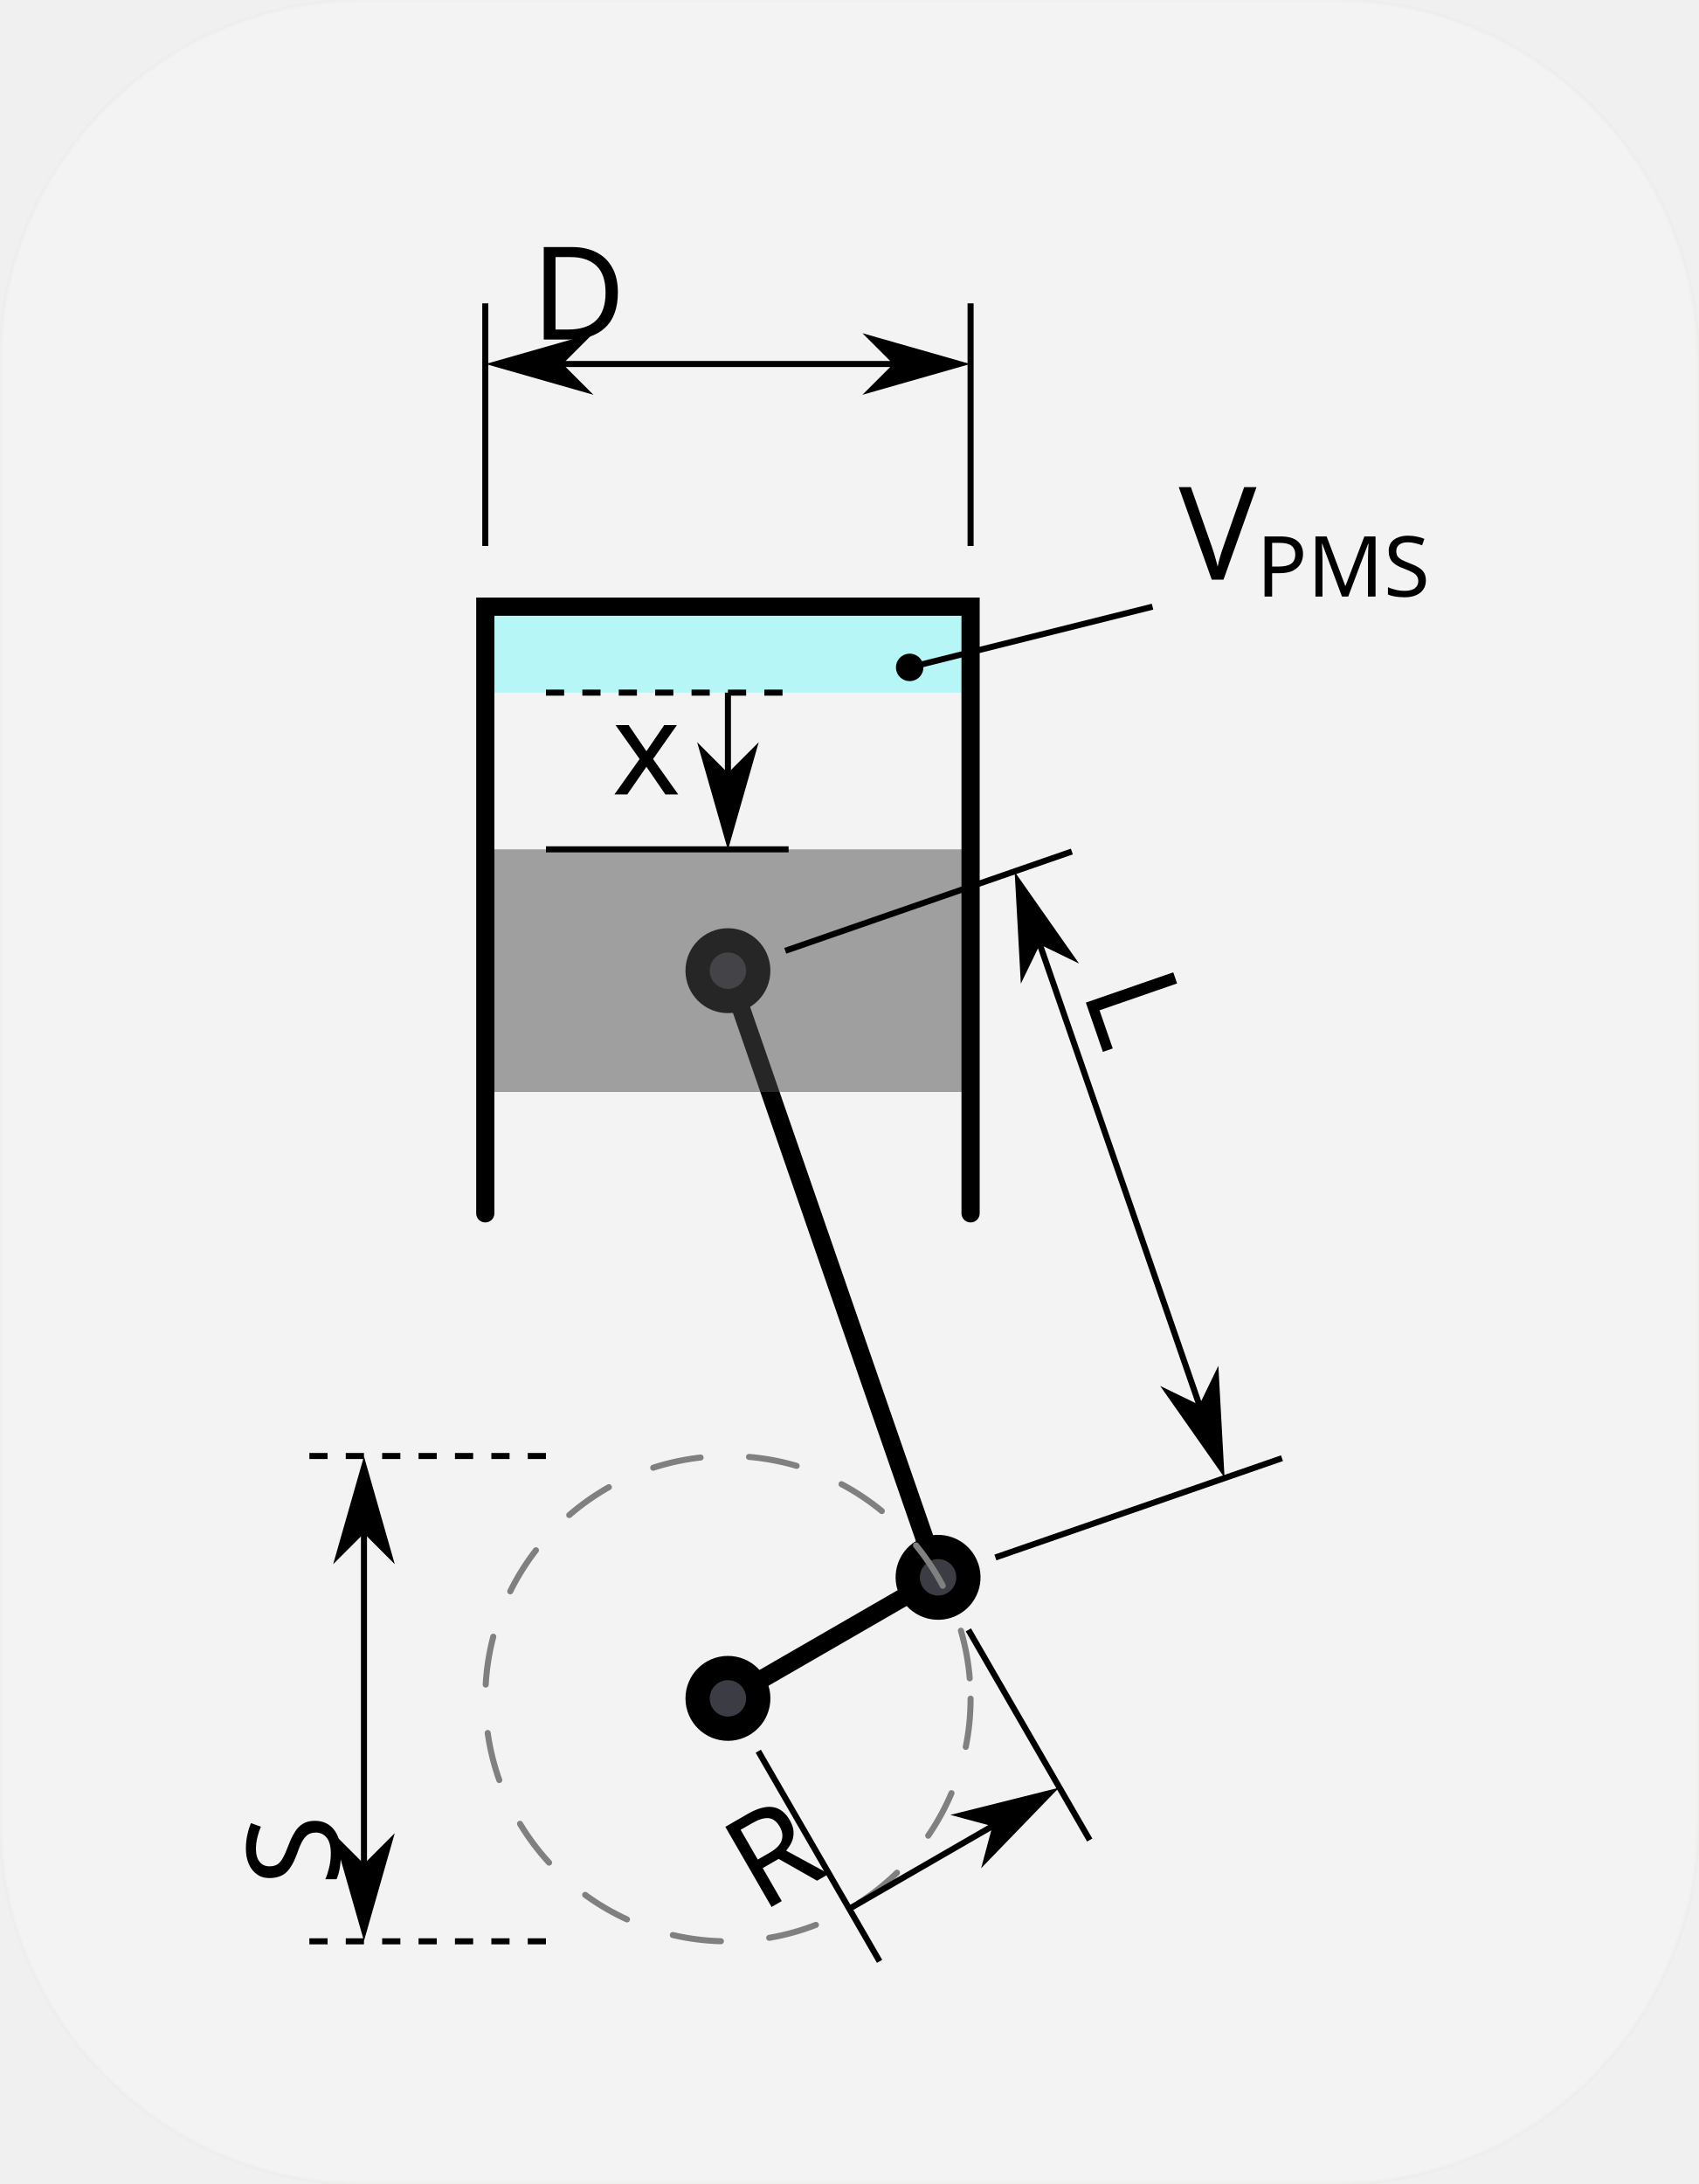
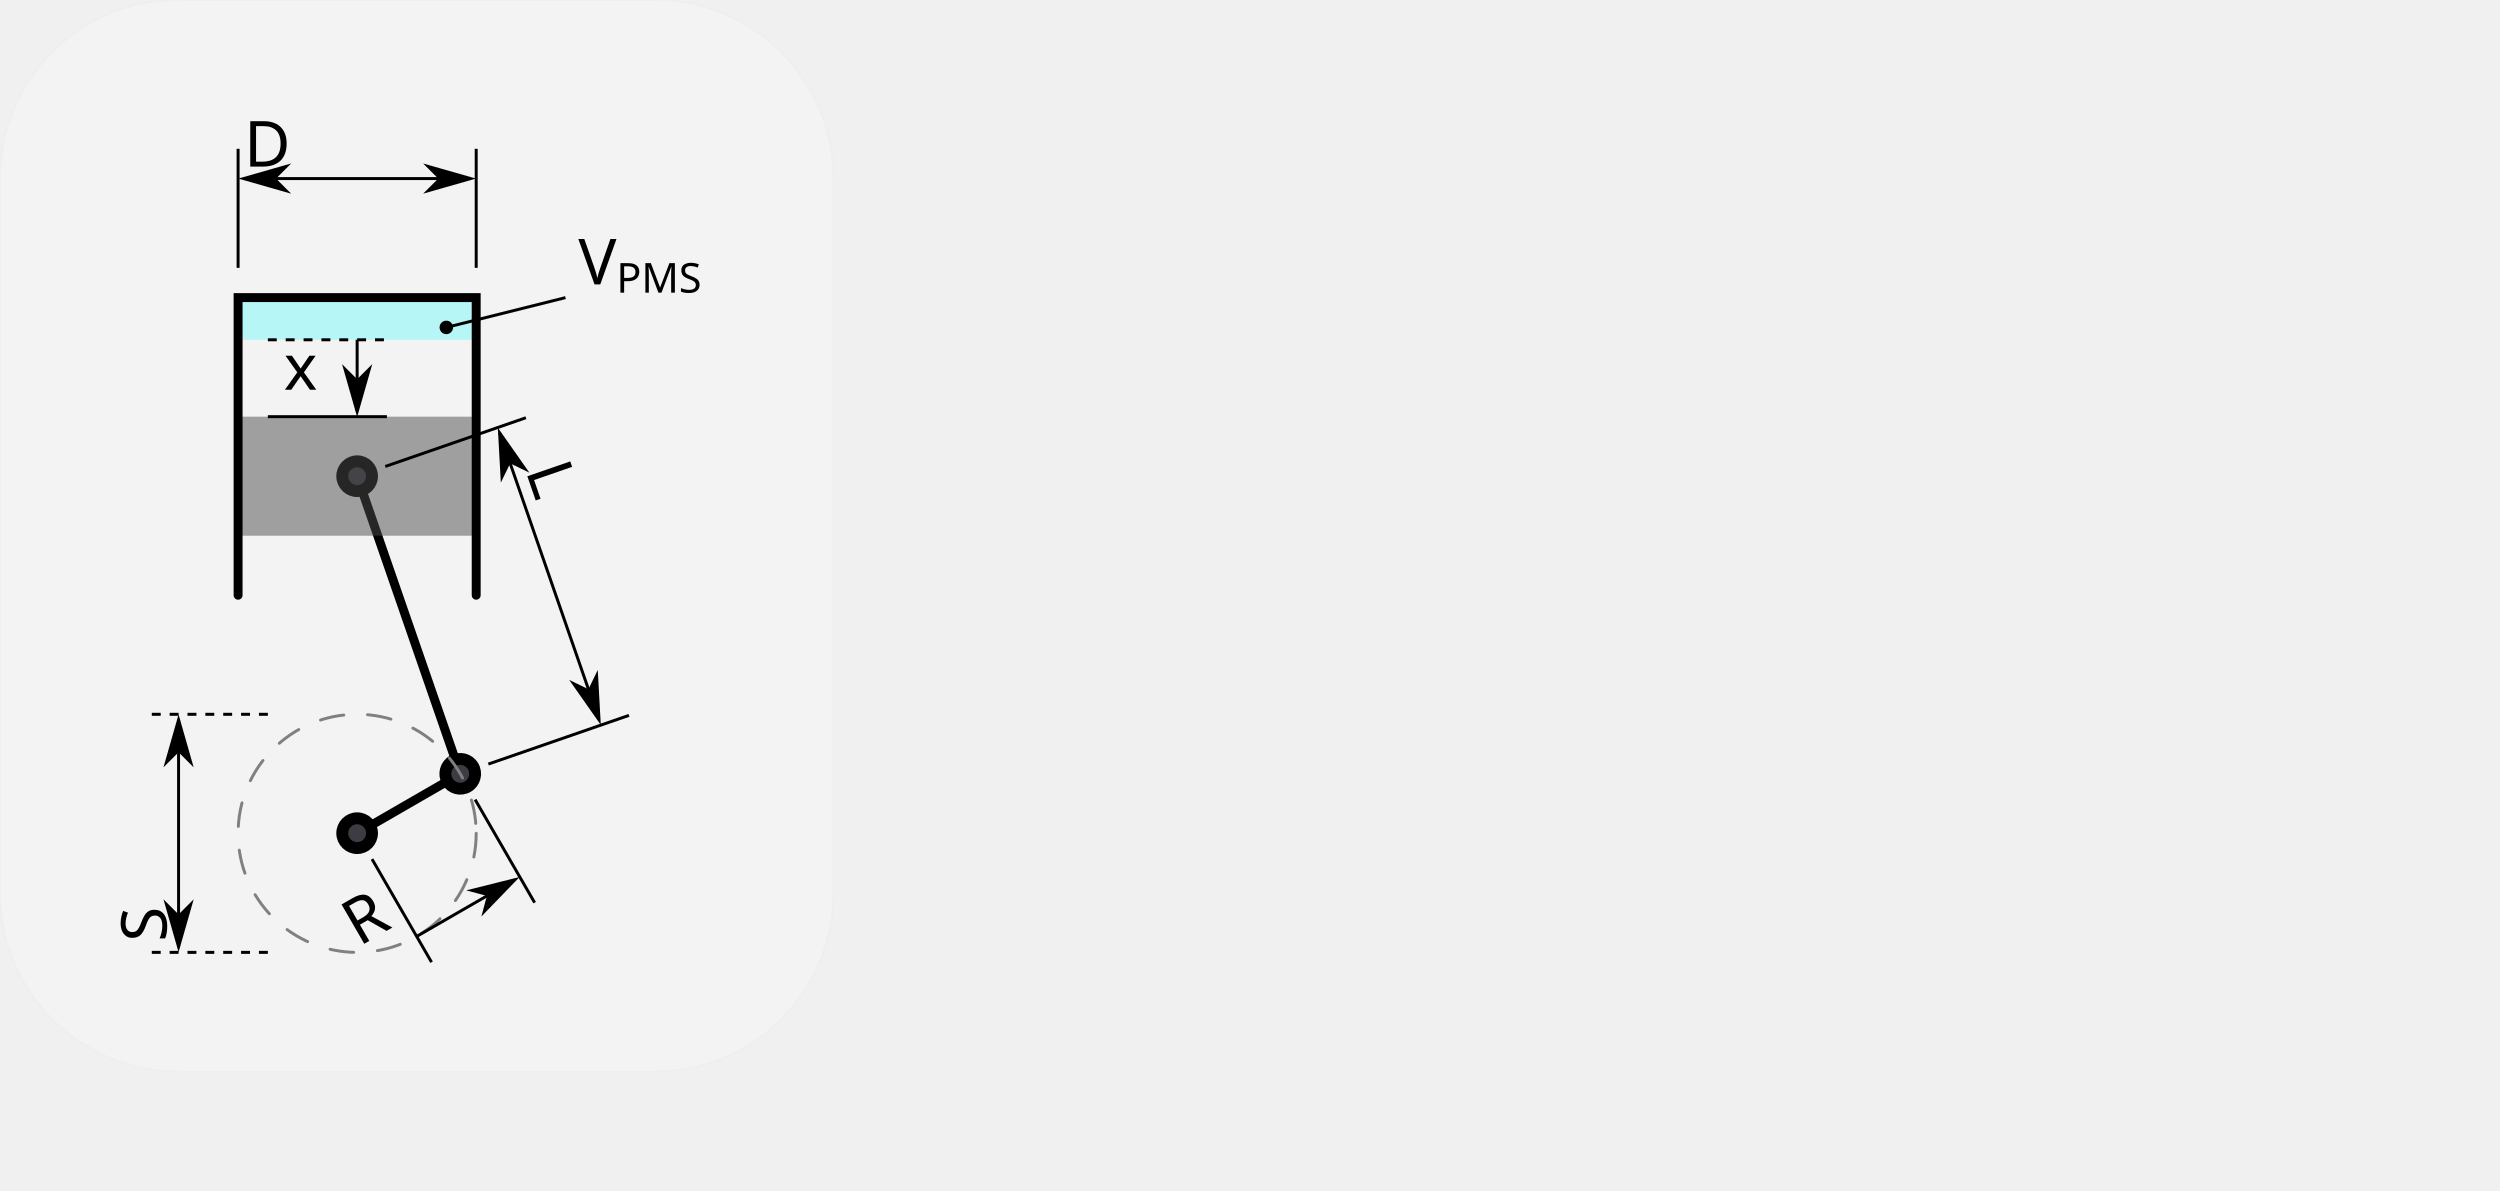
- <svg xmlns="http://www.w3.org/2000/svg" width="140" height="180" viewBox="0 0 140 180" version="1.1" id="svg1097">
+ <svg xmlns="http://www.w3.org/2000/svg" width="420" height="200" viewBox="0 0 420 200" version="1.1" id="svg1097">
  <defs id="defs1091">
    <marker style="overflow:visible" id="marker2108" refX="0" refY="0" orient="auto">
      <path transform="matrix(-0.8,0,0,-0.8,-10,0)" style="fill:#000000;fill-opacity:1;fill-rule:evenodd;stroke:#000000;stroke-width:1pt;stroke-opacity:1" d="M 0,0 5,-5 -12.5,0 5,5 Z" id="path2106" />
    </marker>
    <marker style="overflow:visible" id="marker2098" refX="0" refY="0" orient="auto">
      <path transform="matrix(0.8,0,0,0.8,10,0)" style="fill:#000000;fill-opacity:1;fill-rule:evenodd;stroke:#000000;stroke-width:1pt;stroke-opacity:1" d="M 0,0 5,-5 -12.5,0 5,5 Z" id="path2096" />
    </marker>
    <marker style="overflow:visible" id="marker3242" refX="0" refY="0" orient="auto">
      <path transform="matrix(-0.8,0,0,-0.8,-10,0)" style="fill:#000000;fill-opacity:1;fill-rule:evenodd;stroke:#000000;stroke-width:1pt;stroke-opacity:1" d="M 0,0 5,-5 -12.5,0 5,5 Z" id="path3240" />
    </marker>
    <marker style="overflow:visible" id="marker3232" refX="0" refY="0" orient="auto">
      <path transform="matrix(0.8,0,0,0.8,10,0)" style="fill:#000000;fill-opacity:1;fill-rule:evenodd;stroke:#000000;stroke-width:1pt;stroke-opacity:1" d="M 0,0 5,-5 -12.5,0 5,5 Z" id="path3230" />
    </marker>
    <marker orient="auto" refY="0" refX="0" id="Arrow1Lend" style="overflow:visible">
      <path id="path1037" d="M 0,0 5,-5 -12.5,0 5,5 Z" style="fill:#000000;fill-opacity:1;fill-rule:evenodd;stroke:#000000;stroke-width:1pt;stroke-opacity:1" transform="matrix(-0.8,0,0,-0.8,-10,0)" />
    </marker>
    <marker orient="auto" refY="0" refX="0" id="Arrow1Lstart" style="overflow:visible">
      <path id="path1034" d="M 0,0 5,-5 -12.5,0 5,5 Z" style="fill:#000000;fill-opacity:1;fill-rule:evenodd;stroke:#000000;stroke-width:1pt;stroke-opacity:1" transform="matrix(0.8,0,0,0.8,10,0)" />
    </marker>
    <marker orient="auto" refY="0" refX="0" id="Arrow2Mend" style="overflow:visible">
      <path id="path1061" style="fill:#000000;fill-opacity:1;fill-rule:evenodd;stroke:#000000;stroke-width:0.625;stroke-linejoin:round;stroke-opacity:1" d="M 8.719,4.034 -2.207,0.016 8.719,-4.002 c -1.745,2.372 -1.735,5.617 -6e-7,8.035 z" transform="scale(-0.6)" />
    </marker>
    <marker style="overflow:visible" id="SquareM" refX="0" refY="0" orient="auto">
      <path transform="scale(0.4)" style="fill:#666666;fill-opacity:1;fill-rule:evenodd;stroke:#666666;stroke-width:1pt;stroke-opacity:1" d="M -5,-5 V 5 H 5 V -5 Z" id="path1220" />
    </marker>
    <marker style="overflow:visible" id="DiamondM" refX="0" refY="0" orient="auto">
      <path transform="scale(0.4)" style="fill:#666666;fill-opacity:1;fill-rule:evenodd;stroke:#666666;stroke-width:1pt;stroke-opacity:1" d="M 0,-7.071 -7.071,0 0,7.071 7.071,0 Z" id="path1229" />
    </marker>
    <marker style="overflow:visible" id="DotL" refX="0" refY="0" orient="auto">
      <path transform="matrix(0.8,0,0,0.8,5.92,0.8)" style="fill:#000000;fill-opacity:1;fill-rule:evenodd;stroke:#000000;stroke-width:1pt;stroke-opacity:1" d="m -2.5,-1 c 0,2.76 -2.24,5 -5,5 -2.76,0 -5,-2.24 -5,-5 0,-2.76 2.24,-5 5,-5 2.76,0 5,2.24 5,5 z" id="path1208" />
    </marker>
    <marker style="overflow:visible" id="DotM" refX="0" refY="0" orient="auto">
      <path transform="matrix(0.4,0,0,0.4,2.96,0.4)" style="fill:#000000;fill-opacity:1;fill-rule:evenodd;stroke:#000000;stroke-width:1pt;stroke-opacity:1" d="m -2.5,-1 c 0,2.76 -2.24,5 -5,5 -2.76,0 -5,-2.24 -5,-5 0,-2.76 2.24,-5 5,-5 2.76,0 5,2.24 5,5 z" id="path1211" />
    </marker>
    <marker style="overflow:visible" id="marker1423" refX="0" refY="0" orient="auto">
      <path transform="matrix(-0.4,0,0,-0.4,-4,0)" style="fill:#747090;fill-opacity:1;fill-rule:evenodd;stroke:#747090;stroke-width:1pt;stroke-opacity:1" d="M 0,0 5,-5 -12.5,0 5,5 Z" id="path1421" />
    </marker>
    <marker style="overflow:visible" id="Arrow1Mend" refX="0" refY="0" orient="auto">
      <path transform="matrix(-0.4,0,0,-0.4,-4,0)" style="fill:#747090;fill-opacity:1;fill-rule:evenodd;stroke:#747090;stroke-width:1pt;stroke-opacity:1" d="M 0,0 5,-5 -12.5,0 5,5 Z" id="path1156" />
    </marker>
    <marker style="overflow:visible" id="Arrow1MendG-0-3-6-1-8" refX="0" refY="0" orient="auto">
      <path transform="matrix(-0.4,0,0,-0.4,-4,0)" style="fill:#000080;fill-rule:evenodd;stroke:#000080;stroke-width:1pt" d="M 0,0 5,-5 -12.5,0 5,5 Z" id="path5557-65-8-40-5-7" />
    </marker>
    <marker style="overflow:visible" id="Arrow1MendG-0-3-3-3-6" refX="0" refY="0" orient="auto">
      <path transform="matrix(-0.4,0,0,-0.4,-4,0)" style="fill:#000080;fill-rule:evenodd;stroke:#000080;stroke-width:1pt" d="M 0,0 5,-5 -12.5,0 5,5 Z" id="path5557-65-8-1-2-1" />
    </marker>
    <marker style="overflow:visible" id="Arrow1MendG-0-3-9-0-6-6" refX="0" refY="0" orient="auto">
      <path transform="matrix(-0.4,0,0,-0.4,-4,0)" style="fill:#000080;fill-rule:evenodd;stroke:#000080;stroke-width:1pt" d="M 0,0 5,-5 -12.5,0 5,5 Z" id="path5557-65-8-6-1-2" />
    </marker>
    <marker style="overflow:visible" id="Arrow1MendG-0-3-33-2-6" refX="0" refY="0" orient="auto">
      <path transform="matrix(-0.4,0,0,-0.4,-4,0)" style="fill:#000080;fill-rule:evenodd;stroke:#000080;stroke-width:1pt" d="M 0,0 5,-5 -12.5,0 5,5 Z" id="path5557-65-8-3-7-0" />
    </marker>
    <marker style="overflow:visible" id="Arrow1MendG-0-3-0-6-9" refX="0" refY="0" orient="auto">
      <path transform="matrix(-0.4,0,0,-0.4,-4,0)" style="fill:#000080;fill-rule:evenodd;stroke:#000080;stroke-width:1pt" d="M 0,0 5,-5 -12.5,0 5,5 Z" id="path5557-65-8-4-0-3" />
    </marker>
    <marker style="overflow:visible" id="Arrow1MendG-0-3-8-9-7" refX="0" refY="0" orient="auto">
      <path transform="matrix(-0.4,0,0,-0.4,-4,0)" style="fill:#000080;fill-rule:evenodd;stroke:#000080;stroke-width:1pt" d="M 0,0 5,-5 -12.5,0 5,5 Z" id="path5557-65-8-9-9-0" />
    </marker>
    <marker style="overflow:visible" id="Arrow1MendG-0-3-7-8-1" refX="0" refY="0" orient="auto">
      <path transform="matrix(-0.4,0,0,-0.4,-4,0)" style="fill:#000080;fill-rule:evenodd;stroke:#000080;stroke-width:1pt" d="M 0,0 5,-5 -12.5,0 5,5 Z" id="path5557-65-8-64-2-2" />
    </marker>
    <marker style="overflow:visible" id="Arrow1MendG-0-3-03-7-2" refX="0" refY="0" orient="auto">
      <path transform="matrix(-0.4,0,0,-0.4,-4,0)" style="fill:#000080;fill-rule:evenodd;stroke:#000080;stroke-width:1pt" d="M 0,0 5,-5 -12.5,0 5,5 Z" id="path5557-65-8-0-2-9" />
    </marker>
    <marker style="overflow:visible" id="Arrow1MendG-0-3-2-9-5" refX="0" refY="0" orient="auto">
      <path transform="matrix(-0.4,0,0,-0.4,-4,0)" style="fill:#000080;fill-rule:evenodd;stroke:#000080;stroke-width:1pt" d="M 0,0 5,-5 -12.5,0 5,5 Z" id="path5557-65-8-5-8-6" />
    </marker>
    <marker style="overflow:visible" id="Arrow1MendG-0-3-5-5-5" refX="0" refY="0" orient="auto">
      <path transform="matrix(-0.4,0,0,-0.4,-4,0)" style="fill:#000080;fill-rule:evenodd;stroke:#000080;stroke-width:1pt" d="M 0,0 5,-5 -12.5,0 5,5 Z" id="path5557-65-8-94-6-3" />
    </marker>
    <marker style="overflow:visible" id="Arrow1Mstart" refX="0" refY="0" orient="auto">
      <path transform="matrix(0.4,0,0,0.4,4,0)" style="fill:#000000;fill-opacity:1;fill-rule:evenodd;stroke:#000000;stroke-width:1pt;stroke-opacity:1" d="M 0,0 5,-5 -12.5,0 5,5 Z" id="path5266" />
    </marker>
    <marker style="overflow:visible" id="marker5523" refX="0" refY="0" orient="auto">
      <path transform="matrix(-0.4,0,0,-0.4,-4,0)" style="fill:#000000;fill-opacity:1;fill-rule:evenodd;stroke:#000000;stroke-width:1pt;stroke-opacity:1" d="M 0,0 5,-5 -12.5,0 5,5 Z" id="path5269" />
    </marker>
    <marker style="overflow:visible" id="Arrow1MendG-0-5-91-9" refX="0" refY="0" orient="auto">
      <path transform="matrix(-0.4,0,0,-0.4,-4,0)" style="fill:#000080;fill-rule:evenodd;stroke:#000080;stroke-width:1pt" d="M 0,0 5,-5 -12.5,0 5,5 Z" id="path5557-65-6-0-0" />
    </marker>
    <marker style="overflow:visible" id="Arrow1MendG-0-9-1-9" refX="0" refY="0" orient="auto">
      <path transform="matrix(-0.4,0,0,-0.4,-4,0)" style="fill:#000080;fill-rule:evenodd;stroke:#000080;stroke-width:1pt" d="M 0,0 5,-5 -12.5,0 5,5 Z" id="path5557-65-7-4-3" />
    </marker>
    <marker style="overflow:visible" id="Arrow1Mstart-3" refX="0" refY="0" orient="auto">
      <path transform="matrix(0.4,0,0,0.4,4,0)" style="fill:#000000;fill-opacity:1;fill-rule:evenodd;stroke:#000000;stroke-width:1pt;stroke-opacity:1" d="M 0,0 5,-5 -12.5,0 5,5 Z" id="path5266-6" />
    </marker>
    <marker style="overflow:visible" id="marker5523-7" refX="0" refY="0" orient="auto">
      <path transform="matrix(-0.4,0,0,-0.4,-4,0)" style="fill:#000000;fill-opacity:1;fill-rule:evenodd;stroke:#000000;stroke-width:1pt;stroke-opacity:1" d="M 0,0 5,-5 -12.5,0 5,5 Z" id="path5269-5" />
    </marker>
    <marker style="overflow:visible" id="Arrow1Lstart-3" refX="0" refY="0" orient="auto">
      <path transform="matrix(0.8,0,0,0.8,10,0)" style="fill:#000000;fill-opacity:1;fill-rule:evenodd;stroke:#000000;stroke-width:1pt;stroke-opacity:1" d="M 0,0 5,-5 -12.5,0 5,5 Z" id="path1034-6" />
    </marker>
    <marker style="overflow:visible" id="Arrow1Lend-7" refX="0" refY="0" orient="auto">
      <path transform="matrix(-0.8,0,0,-0.8,-10,0)" style="fill:#000000;fill-opacity:1;fill-rule:evenodd;stroke:#000000;stroke-width:1pt;stroke-opacity:1" d="M 0,0 5,-5 -12.5,0 5,5 Z" id="path1037-5" />
    </marker>
    <marker orient="auto" refY="0" refX="0" id="Arrow1Lend-7-0" style="overflow:visible">
      <path id="path1037-5-9" d="M 0,0 5,-5 -12.5,0 5,5 Z" style="fill:#000000;fill-opacity:1;fill-rule:evenodd;stroke:#000000;stroke-width:1pt;stroke-opacity:1" transform="matrix(-0.8,0,0,-0.8,-10,0)" />
    </marker>
  </defs>
  <g style="display:none" id="layer2">
    <path style="fill:none;stroke:#000000;stroke-width:1px;stroke-linecap:butt;stroke-linejoin:miter;stroke-opacity:1" d="m 40,80 4.725,-1.637" id="path3714" />
    <path id="path3714-7" d="m 57.32,130 4.725,-1.637" style="display:inline;fill:none;stroke:#000000;stroke-width:1px;stroke-linecap:butt;stroke-linejoin:miter;stroke-opacity:1" />
    <g transform="rotate(-30,40,140)" id="g1171">
      <path style="fill:none;stroke:#000000;stroke-width:1px;stroke-linecap:butt;stroke-linejoin:miter;stroke-opacity:1" d="m 40,140 v 5" id="path1165" />
      <path id="path1167" d="m 60,140 v 5" style="fill:none;stroke:#000000;stroke-width:1px;stroke-linecap:butt;stroke-linejoin:miter;stroke-opacity:1" />
    </g>
  </g>
  <g transform="translate(0,-558.25)" id="layer1" style="display:inline">
    <rect ry="30" y="558.25" x="0" height="180" width="140" id="rect4537" style="fill:#ffffff;fill-opacity:0.2;stroke:#d9daca;stroke-width:0.3;stroke-opacity:0.125" />
-     <g id="g1114">
-       <path id="path1154-6" d="M 77.32,688.25 60,638.25" style="fill:none;stroke:#000000;stroke-width:1.5;stroke-linecap:round;stroke-linejoin:miter;stroke-miterlimit:4;stroke-dasharray:none;stroke-opacity:1" />
-       <path d="m 57.5,638.259 a 2.5,2.5 0 0 1 2.487,-2.509 2.5,2.5 0 0 1 2.513,2.483 2.5,2.5 0 0 1 -2.479,2.517 2.5,2.5 0 0 1 -2.521,-2.475" style="display:inline;fill:#3c3c44;fill-opacity:1;stroke:#000000;stroke-width:2;stroke-linecap:round;stroke-linejoin:round;stroke-miterlimit:4;stroke-dasharray:none;stroke-dashoffset:0;stroke-opacity:1" id="path49256-3-4-0" />
-     </g>
-     <g transform="rotate(-30,60,698.25)" id="g1087">
-       <path style="fill:none;stroke:#000000;stroke-width:1.5;stroke-linecap:round;stroke-linejoin:miter;stroke-miterlimit:4;stroke-dasharray:none;stroke-opacity:1" d="m 60,698.25 20,2e-5" id="path1154" />
-       <path d="m 77.5,698.259 a 2.5,2.5 0 0 1 2.487,-2.509 2.5,2.5 0 0 1 2.513,2.483 2.5,2.5 0 0 1 -2.479,2.517 2.5,2.5 0 0 1 -2.521,-2.475" style="display:inline;fill:#3c3c44;fill-opacity:1;stroke:#000000;stroke-width:2;stroke-linecap:round;stroke-linejoin:round;stroke-miterlimit:4;stroke-dasharray:none;stroke-dashoffset:0;stroke-opacity:1" id="path49256-3-4-0-3" />
-     </g>
-     <path d="m 57.5,698.235 a 2.5,2.5 0 0 1 2.487,-2.509 2.5,2.5 0 0 1 2.513,2.483 2.5,2.5 0 0 1 -2.479,2.517 2.5,2.5 0 0 1 -2.521,-2.475" id="path49256-3-81-6" style="display:inline;fill:#3c3c44;fill-opacity:1;stroke:#000000;stroke-width:2;stroke-linecap:round;stroke-linejoin:round;stroke-miterlimit:4;stroke-dasharray:none;stroke-dashoffset:0;stroke-opacity:1" />
-     <circle r="20" cy="698.25" cx="60" id="path1083" style="fill:none;fill-opacity:0.998;fill-rule:evenodd;stroke:#808080;stroke-width:0.5;stroke-linecap:round;stroke-linejoin:round;stroke-miterlimit:4;stroke-dasharray:4,4;stroke-dashoffset:0;stroke-opacity:1" />
-     <rect y="628.25" x="40" height="20" width="40" id="rect1118" style="fill:#4d4d4d;fill-opacity:0.5;fill-rule:evenodd;stroke:none;stroke-width:1.5;stroke-linecap:round;stroke-linejoin:round;stroke-miterlimit:4;stroke-dasharray:none;stroke-dashoffset:0;stroke-opacity:1" />
-     <rect y="608.25" x="40" height="7.085" width="40" id="rect1152" style="fill:#00ffff;fill-opacity:0.25;fill-rule:evenodd;stroke:none;stroke-width:1.5;stroke-linecap:round;stroke-linejoin:round;stroke-miterlimit:4;stroke-dasharray:none;stroke-dashoffset:0;stroke-opacity:1" />
-     <path id="path1120" d="m 40,658.25 v -50 h 40 v 50" style="fill:none;stroke:#000000;stroke-width:1.5;stroke-linecap:round;stroke-linejoin:miter;stroke-miterlimit:4;stroke-dasharray:none;stroke-opacity:1" />
-     <g id="g1977">
-       <path id="path1028" d="m 40,603.25 v -20" style="fill:none;stroke:#000000;stroke-width:0.5;stroke-linecap:butt;stroke-linejoin:miter;stroke-miterlimit:4;stroke-dasharray:none;stroke-opacity:1" />
-       <path id="path1030" d="m 80,603.25 v -20" style="fill:none;stroke:#000000;stroke-width:0.5;stroke-linecap:butt;stroke-linejoin:miter;stroke-miterlimit:4;stroke-dasharray:none;stroke-opacity:1" />
-       <g id="g2042" transform="translate(0,5)">
-         <path style="fill:none;stroke:#000000;stroke-width:0.5;stroke-linecap:butt;stroke-linejoin:miter;stroke-miterlimit:4;stroke-dasharray:none;stroke-opacity:1;marker-start:url(#Arrow1Lstart);marker-end:url(#Arrow1Lend)" d="M 41,583.25 H 79" id="path1032" />
-         <text xml:space="preserve" style="font-style:normal;font-variant:normal;font-weight:normal;font-stretch:normal;font-size:10.667px;line-height:1.25;font-family:'SBL BibLit';-inkscape-font-specification:'SBL BibLit';text-align:center;letter-spacing:0px;word-spacing:0px;text-anchor:middle;fill:#000000;fill-opacity:1;stroke:none;stroke-width:1" x="60.162" y="581.227" id="text1934" transform="scale(0.9999826,1.000017)">
-           <tspan id="tspan1932" x="60.162" y="581.227" style="font-size:10.667px;stroke-width:1">D</tspan>
-         </text>
+     <g id="g1251">
+       <g id="g1114">
+         <path id="path1154-6" d="M 77.32,688.25 60,638.25" style="fill:none;stroke:#000000;stroke-width:1.5;stroke-linecap:round;stroke-linejoin:miter;stroke-miterlimit:4;stroke-dasharray:none;stroke-opacity:1" />
+         <path d="m 57.5,638.259 a 2.5,2.5 0 0 1 2.487,-2.509 2.5,2.5 0 0 1 2.513,2.483 2.5,2.5 0 0 1 -2.479,2.517 2.5,2.5 0 0 1 -2.521,-2.475" style="display:inline;fill:#3c3c44;fill-opacity:1;stroke:#000000;stroke-width:2;stroke-linecap:round;stroke-linejoin:round;stroke-miterlimit:4;stroke-dasharray:none;stroke-dashoffset:0;stroke-opacity:1" id="path49256-3-4-0" />
      </g>
-     </g>
-     <g id="g3040" transform="translate(-40,2e-5)">
-       <path style="fill:none;stroke:#000000;stroke-width:0.5;stroke-linecap:butt;stroke-linejoin:miter;stroke-miterlimit:4;stroke-dasharray:1.5, 1.5;stroke-dashoffset:0;stroke-opacity:1" d="M 85,615.335 H 105" id="path1028-5" />
-       <path style="fill:none;stroke:#000000;stroke-width:0.5;stroke-linecap:butt;stroke-linejoin:miter;stroke-miterlimit:4;stroke-dasharray:none;stroke-dashoffset:0;stroke-opacity:1" d="M 85,628.25 H 105" id="path1030-6" />
-       <g transform="rotate(90,78.9575,647.1687)" id="g2042-2">
-         <path id="path1032-9" d="m 47.124,626.126 h 12" style="fill:none;stroke:#000000;stroke-width:0.5;stroke-linecap:butt;stroke-linejoin:miter;stroke-miterlimit:4;stroke-dasharray:none;stroke-opacity:1;marker-end:url(#Arrow1Lend-7)" />
-         <text transform="matrix(0,-0.9999826,1.000017,0,0,0)" id="text1934-1" y="55.516" x="-620.383" style="font-style:normal;font-variant:normal;font-weight:normal;font-stretch:normal;font-size:10.667px;line-height:1.25;font-family:'SBL BibLit';-inkscape-font-specification:'SBL BibLit';text-align:center;letter-spacing:0px;word-spacing:0px;text-anchor:middle;fill:#000000;fill-opacity:1;stroke:none;stroke-width:1" xml:space="preserve">
-           <tspan style="font-size:10.667px;stroke-width:1" y="55.516" x="-620.383" id="tspan1932-2">x</tspan>
-         </text>
+       <g transform="rotate(-30,60,698.25)" id="g1087">
+         <path style="fill:none;stroke:#000000;stroke-width:1.5;stroke-linecap:round;stroke-linejoin:miter;stroke-miterlimit:4;stroke-dasharray:none;stroke-opacity:1" d="m 60,698.25 20,2e-5" id="path1154" />
+         <path d="m 77.5,698.259 a 2.5,2.5 0 0 1 2.487,-2.509 2.5,2.5 0 0 1 2.513,2.483 2.5,2.5 0 0 1 -2.479,2.517 2.5,2.5 0 0 1 -2.521,-2.475" style="display:inline;fill:#3c3c44;fill-opacity:1;stroke:#000000;stroke-width:2;stroke-linecap:round;stroke-linejoin:round;stroke-miterlimit:4;stroke-dasharray:none;stroke-dashoffset:0;stroke-opacity:1" id="path49256-3-4-0-3" />
      </g>
-     </g>
-     <g transform="rotate(70.894,32.4413,639.7969)" id="g3228">
-       <path style="fill:none;stroke:#000000;stroke-width:0.5;stroke-linecap:butt;stroke-linejoin:miter;stroke-miterlimit:4;stroke-dasharray:none;stroke-opacity:1" d="m 40,608.25 -5e-6,-25" id="path3216" />
-       <path style="fill:none;stroke:#000000;stroke-width:0.5;stroke-linecap:butt;stroke-linejoin:miter;stroke-miterlimit:4;stroke-dasharray:none;stroke-opacity:1" d="M 92.915,608.25 92.915,583.25" id="path3218" />
-       <g transform="translate(0,5)" id="g3226">
-         <path id="path3220" d="m 41,583.25 h 50.915" style="fill:none;stroke:#000000;stroke-width:0.5;stroke-linecap:butt;stroke-linejoin:miter;stroke-miterlimit:4;stroke-dasharray:none;stroke-opacity:1;marker-start:url(#marker3232);marker-end:url(#marker3242)" />
-         <text transform="scale(0.9999826,1.000017)" id="text3224" y="581.227" x="66.39" style="font-style:normal;font-variant:normal;font-weight:normal;font-stretch:normal;font-size:10.667px;line-height:1.25;font-family:'SBL BibLit';-inkscape-font-specification:'SBL BibLit';text-align:center;letter-spacing:0px;word-spacing:0px;text-anchor:middle;fill:#000000;fill-opacity:1;stroke:none;stroke-width:1" xml:space="preserve">
-           <tspan style="font-size:10.667px;stroke-width:1" y="581.227" x="66.39" id="tspan3222">L</tspan>
-         </text>
+       <path d="m 57.5,698.235 a 2.5,2.5 0 0 1 2.487,-2.509 2.5,2.5 0 0 1 2.513,2.483 2.5,2.5 0 0 1 -2.479,2.517 2.5,2.5 0 0 1 -2.521,-2.475" id="path49256-3-81-6" style="display:inline;fill:#3c3c44;fill-opacity:1;stroke:#000000;stroke-width:2;stroke-linecap:round;stroke-linejoin:round;stroke-miterlimit:4;stroke-dasharray:none;stroke-dashoffset:0;stroke-opacity:1" />
+       <circle r="20" cy="698.25" cx="60" id="path1083" style="fill:none;fill-opacity:0.998;fill-rule:evenodd;stroke:#808080;stroke-width:0.5;stroke-linecap:round;stroke-linejoin:round;stroke-miterlimit:4;stroke-dasharray:4, 4;stroke-dashoffset:0;stroke-opacity:1" />
+       <rect y="628.25" x="40" height="20" width="40" id="rect1118" style="fill:#4d4d4d;fill-opacity:0.5;fill-rule:evenodd;stroke:none;stroke-width:1.5;stroke-linecap:round;stroke-linejoin:round;stroke-miterlimit:4;stroke-dasharray:none;stroke-dashoffset:0;stroke-opacity:1" />
+       <rect y="608.25" x="40" height="7.085" width="40" id="rect1152" style="fill:#00ffff;fill-opacity:0.25;fill-rule:evenodd;stroke:none;stroke-width:1.5;stroke-linecap:round;stroke-linejoin:round;stroke-miterlimit:4;stroke-dasharray:none;stroke-dashoffset:0;stroke-opacity:1" />
+       <path id="path1120" d="m 40,658.25 v -50 h 40 v 50" style="fill:none;stroke:#000000;stroke-width:1.5;stroke-linecap:round;stroke-linejoin:miter;stroke-miterlimit:4;stroke-dasharray:none;stroke-opacity:1" />
+       <g id="g1977">
+         <path id="path1028" d="m 40,603.25 v -20" style="fill:none;stroke:#000000;stroke-width:0.5;stroke-linecap:butt;stroke-linejoin:miter;stroke-miterlimit:4;stroke-dasharray:none;stroke-opacity:1" />
+         <path id="path1030" d="m 80,603.25 v -20" style="fill:none;stroke:#000000;stroke-width:0.5;stroke-linecap:butt;stroke-linejoin:miter;stroke-miterlimit:4;stroke-dasharray:none;stroke-opacity:1" />
+         <g id="g2042" transform="translate(0,5)">
+           <path style="fill:none;stroke:#000000;stroke-width:0.5;stroke-linecap:butt;stroke-linejoin:miter;stroke-miterlimit:4;stroke-dasharray:none;stroke-opacity:1;marker-start:url(#Arrow1Lstart);marker-end:url(#Arrow1Lend)" d="M 41,583.25 H 79" id="path1032" />
+           <text xml:space="preserve" style="font-style:normal;font-variant:normal;font-weight:normal;font-stretch:normal;font-size:10.667px;line-height:1.25;font-family:'SBL BibLit';-inkscape-font-specification:'SBL BibLit';text-align:center;letter-spacing:0px;word-spacing:0px;text-anchor:middle;fill:#000000;fill-opacity:1;stroke:none;stroke-width:1" x="60.162" y="581.227" id="text1934" transform="scale(0.9999826,1.000017)">
+             <tspan id="tspan1932" x="60.162" y="581.227" style="font-size:10.667px;stroke-width:1">D</tspan>
+           </text>
+         </g>
      </g>
-     </g>
-     <g transform="rotate(-120,108.9355,671.2263)" id="g3040-3" style="display:inline">
-       <path id="path1028-5-6" d="M 85,615.335 H 105" style="fill:none;stroke:#000000;stroke-width:0.5;stroke-linecap:butt;stroke-linejoin:miter;stroke-miterlimit:4;stroke-dasharray:none;stroke-dashoffset:0;stroke-opacity:1" />
-       <path id="path1030-6-0" d="M 85,635.335 H 105" style="fill:none;stroke:#000000;stroke-width:0.5;stroke-linecap:butt;stroke-linejoin:miter;stroke-miterlimit:4;stroke-dasharray:none;stroke-dashoffset:0;stroke-opacity:1" />
-       <g id="g2042-2-6" transform="rotate(90,73.9575,642.1687)">
-         <path style="fill:none;stroke:#000000;stroke-width:0.5;stroke-linecap:butt;stroke-linejoin:miter;stroke-miterlimit:4;stroke-dasharray:none;stroke-opacity:1;marker-end:url(#Arrow1Lend-7-0)" d="m 47.124,626.126 h 19" id="path1032-9-2" />
-         <text xml:space="preserve" style="font-style:normal;font-variant:normal;font-weight:normal;font-stretch:normal;font-size:10.667px;line-height:1.25;font-family:'SBL BibLit';-inkscape-font-specification:'SBL BibLit';text-align:center;letter-spacing:0px;word-spacing:0px;text-anchor:middle;fill:#000000;fill-opacity:1;stroke:none;stroke-width:1" x="56.424" y="622.782" id="text1934-1-6" transform="scale(0.9999826,1.000017)">
-           <tspan id="tspan1932-2-1" x="56.424" y="622.782" style="font-size:10.667px;stroke-width:1">R</tspan>
-         </text>
+       <g id="g3040" transform="translate(-40,2e-5)">
+         <path style="fill:none;stroke:#000000;stroke-width:0.5;stroke-linecap:butt;stroke-linejoin:miter;stroke-miterlimit:4;stroke-dasharray:1.5, 1.5;stroke-dashoffset:0;stroke-opacity:1" d="M 85,615.335 H 105" id="path1028-5" />
+         <path style="fill:none;stroke:#000000;stroke-width:0.5;stroke-linecap:butt;stroke-linejoin:miter;stroke-miterlimit:4;stroke-dasharray:none;stroke-dashoffset:0;stroke-opacity:1" d="M 85,628.25 H 105" id="path1030-6" />
+         <g transform="rotate(90,78.9575,647.1687)" id="g2042-2">
+           <path id="path1032-9" d="m 47.124,626.126 h 12" style="fill:none;stroke:#000000;stroke-width:0.5;stroke-linecap:butt;stroke-linejoin:miter;stroke-miterlimit:4;stroke-dasharray:none;stroke-opacity:1;marker-end:url(#Arrow1Lend-7)" />
+           <text transform="matrix(0,-0.9999826,1.000017,0,0,0)" id="text1934-1" y="55.516" x="-620.383" style="font-style:normal;font-variant:normal;font-weight:normal;font-stretch:normal;font-size:10.667px;line-height:1.25;font-family:'SBL BibLit';-inkscape-font-specification:'SBL BibLit';text-align:center;letter-spacing:0px;word-spacing:0px;text-anchor:middle;fill:#000000;fill-opacity:1;stroke:none;stroke-width:1" xml:space="preserve">
+             <tspan style="font-size:10.667px;stroke-width:1" y="55.516" x="-620.383" id="tspan1932-2">x</tspan>
+           </text>
+         </g>
      </g>
-     </g>
-     <path id="path1954" d="m 75,613.25 20,-5" style="fill:none;stroke:#000000;stroke-width:0.5;stroke-linecap:butt;stroke-linejoin:miter;stroke-miterlimit:4;stroke-dasharray:none;stroke-opacity:1;marker-start:url(#DotM)" />
-     <text id="text1982" y="606.025" x="97.159" style="font-style:normal;font-variant:normal;font-weight:normal;font-stretch:normal;font-size:10.667px;line-height:1.25;font-family:'SBL BibLit';-inkscape-font-specification:'SBL BibLit';letter-spacing:0px;word-spacing:0px;fill:#000000;fill-opacity:1;stroke:none" xml:space="preserve">
-       <tspan style="font-size:10.667px" y="606.025" x="97.159" id="tspan1980">V<tspan id="tspan1984" style="font-size:65%;baseline-shift:sub">PMS</tspan>
-       </tspan>
-     </text>
-     <g transform="rotate(-90,100,658.25)" id="g2094">
-       <path style="fill:none;stroke:#000000;stroke-width:0.5;stroke-linecap:butt;stroke-linejoin:miter;stroke-miterlimit:4;stroke-dasharray:1.5, 1.5;stroke-dashoffset:0;stroke-opacity:1" d="m 40,603.25 v -20" id="path2082" />
-       <path style="fill:none;stroke:#000000;stroke-width:0.5;stroke-linecap:butt;stroke-linejoin:miter;stroke-miterlimit:4;stroke-dasharray:1.5, 1.5;stroke-dashoffset:0;stroke-opacity:1" d="m 80,603.25 v -20" id="path2084" />
-       <g transform="translate(0,5)" id="g2092">
-         <path id="path2086" d="M 41,583.25 H 79" style="fill:none;stroke:#000000;stroke-width:0.5;stroke-linecap:butt;stroke-linejoin:miter;stroke-miterlimit:4;stroke-dasharray:none;stroke-opacity:1;marker-start:url(#marker2098);marker-end:url(#marker2108)" />
-         <text transform="scale(0.9999826,1.000017)" id="text2090" y="581.227" x="59.983" style="font-style:normal;font-variant:normal;font-weight:normal;font-stretch:normal;font-size:10.667px;line-height:1.25;font-family:'SBL BibLit';-inkscape-font-specification:'SBL BibLit';text-align:center;letter-spacing:0px;word-spacing:0px;text-anchor:middle;fill:#000000;fill-opacity:1;stroke:none;stroke-width:1" xml:space="preserve">
-           <tspan style="font-size:10.667px;stroke-width:1" y="581.227" x="59.983" id="tspan2088">S</tspan>
-         </text>
+       <g transform="rotate(70.894,32.4413,639.7969)" id="g3228">
+         <path style="fill:none;stroke:#000000;stroke-width:0.5;stroke-linecap:butt;stroke-linejoin:miter;stroke-miterlimit:4;stroke-dasharray:none;stroke-opacity:1" d="m 40,608.25 -5e-6,-25" id="path3216" />
+         <path style="fill:none;stroke:#000000;stroke-width:0.5;stroke-linecap:butt;stroke-linejoin:miter;stroke-miterlimit:4;stroke-dasharray:none;stroke-opacity:1" d="M 92.915,608.25 92.915,583.25" id="path3218" />
+         <g transform="translate(0,5)" id="g3226">
+           <path id="path3220" d="m 41,583.25 h 50.915" style="fill:none;stroke:#000000;stroke-width:0.5;stroke-linecap:butt;stroke-linejoin:miter;stroke-miterlimit:4;stroke-dasharray:none;stroke-opacity:1;marker-start:url(#marker3232);marker-end:url(#marker3242)" />
+           <text transform="scale(0.9999826,1.000017)" id="text3224" y="581.227" x="66.39" style="font-style:normal;font-variant:normal;font-weight:normal;font-stretch:normal;font-size:10.667px;line-height:1.25;font-family:'SBL BibLit';-inkscape-font-specification:'SBL BibLit';text-align:center;letter-spacing:0px;word-spacing:0px;text-anchor:middle;fill:#000000;fill-opacity:1;stroke:none;stroke-width:1" xml:space="preserve">
+             <tspan style="font-size:10.667px;stroke-width:1" y="581.227" x="66.39" id="tspan3222">L</tspan>
+           </text>
+         </g>
+       </g>
+       <g transform="rotate(-120,108.9355,671.2263)" id="g3040-3" style="display:inline">
+         <path id="path1028-5-6" d="M 85,615.335 H 105" style="fill:none;stroke:#000000;stroke-width:0.5;stroke-linecap:butt;stroke-linejoin:miter;stroke-miterlimit:4;stroke-dasharray:none;stroke-dashoffset:0;stroke-opacity:1" />
+         <path id="path1030-6-0" d="M 85,635.335 H 105" style="fill:none;stroke:#000000;stroke-width:0.5;stroke-linecap:butt;stroke-linejoin:miter;stroke-miterlimit:4;stroke-dasharray:none;stroke-dashoffset:0;stroke-opacity:1" />
+         <g id="g2042-2-6" transform="rotate(90,73.9575,642.1687)">
+           <path style="fill:none;stroke:#000000;stroke-width:0.5;stroke-linecap:butt;stroke-linejoin:miter;stroke-miterlimit:4;stroke-dasharray:none;stroke-opacity:1;marker-end:url(#Arrow1Lend-7-0)" d="m 47.124,626.126 h 19" id="path1032-9-2" />
+           <text xml:space="preserve" style="font-style:normal;font-variant:normal;font-weight:normal;font-stretch:normal;font-size:10.667px;line-height:1.25;font-family:'SBL BibLit';-inkscape-font-specification:'SBL BibLit';text-align:center;letter-spacing:0px;word-spacing:0px;text-anchor:middle;fill:#000000;fill-opacity:1;stroke:none;stroke-width:1" x="56.424" y="622.782" id="text1934-1-6" transform="scale(0.9999826,1.000017)">
+             <tspan id="tspan1932-2-1" x="56.424" y="622.782" style="font-size:10.667px;stroke-width:1">R</tspan>
+           </text>
+         </g>
+       </g>
+       <path id="path1954" d="m 75,613.25 20,-5" style="fill:none;stroke:#000000;stroke-width:0.5;stroke-linecap:butt;stroke-linejoin:miter;stroke-miterlimit:4;stroke-dasharray:none;stroke-opacity:1;marker-start:url(#DotM)" />
+       <text id="text1982" y="606.025" x="97.159" style="font-style:normal;font-variant:normal;font-weight:normal;font-stretch:normal;font-size:10.667px;line-height:1.25;font-family:'SBL BibLit';-inkscape-font-specification:'SBL BibLit';letter-spacing:0px;word-spacing:0px;fill:#000000;fill-opacity:1;stroke:none" xml:space="preserve">
+         <tspan style="font-size:10.667px" y="606.025" x="97.159" id="tspan1980">V<tspan id="tspan1984" style="font-size:65%;baseline-shift:sub">PMS</tspan>
+         </tspan>
+       </text>
+       <g transform="rotate(-90,100,658.25)" id="g2094">
+         <path style="fill:none;stroke:#000000;stroke-width:0.5;stroke-linecap:butt;stroke-linejoin:miter;stroke-miterlimit:4;stroke-dasharray:1.5, 1.5;stroke-dashoffset:0;stroke-opacity:1" d="m 40,603.25 v -20" id="path2082" />
+         <path style="fill:none;stroke:#000000;stroke-width:0.5;stroke-linecap:butt;stroke-linejoin:miter;stroke-miterlimit:4;stroke-dasharray:1.5, 1.5;stroke-dashoffset:0;stroke-opacity:1" d="m 80,603.25 v -20" id="path2084" />
+         <g transform="translate(0,5)" id="g2092">
+           <path id="path2086" d="M 41,583.25 H 79" style="fill:none;stroke:#000000;stroke-width:0.5;stroke-linecap:butt;stroke-linejoin:miter;stroke-miterlimit:4;stroke-dasharray:none;stroke-opacity:1;marker-start:url(#marker2098);marker-end:url(#marker2108)" />
+           <text transform="scale(0.9999826,1.000017)" id="text2090" y="581.227" x="59.983" style="font-style:normal;font-variant:normal;font-weight:normal;font-stretch:normal;font-size:10.667px;line-height:1.25;font-family:'SBL BibLit';-inkscape-font-specification:'SBL BibLit';text-align:center;letter-spacing:0px;word-spacing:0px;text-anchor:middle;fill:#000000;fill-opacity:1;stroke:none;stroke-width:1" xml:space="preserve">
+             <tspan style="font-size:10.667px;stroke-width:1" y="581.227" x="59.983" id="tspan2088">S</tspan>
+           </text>
+         </g>
      </g>
    </g>
  </g>
</svg>
